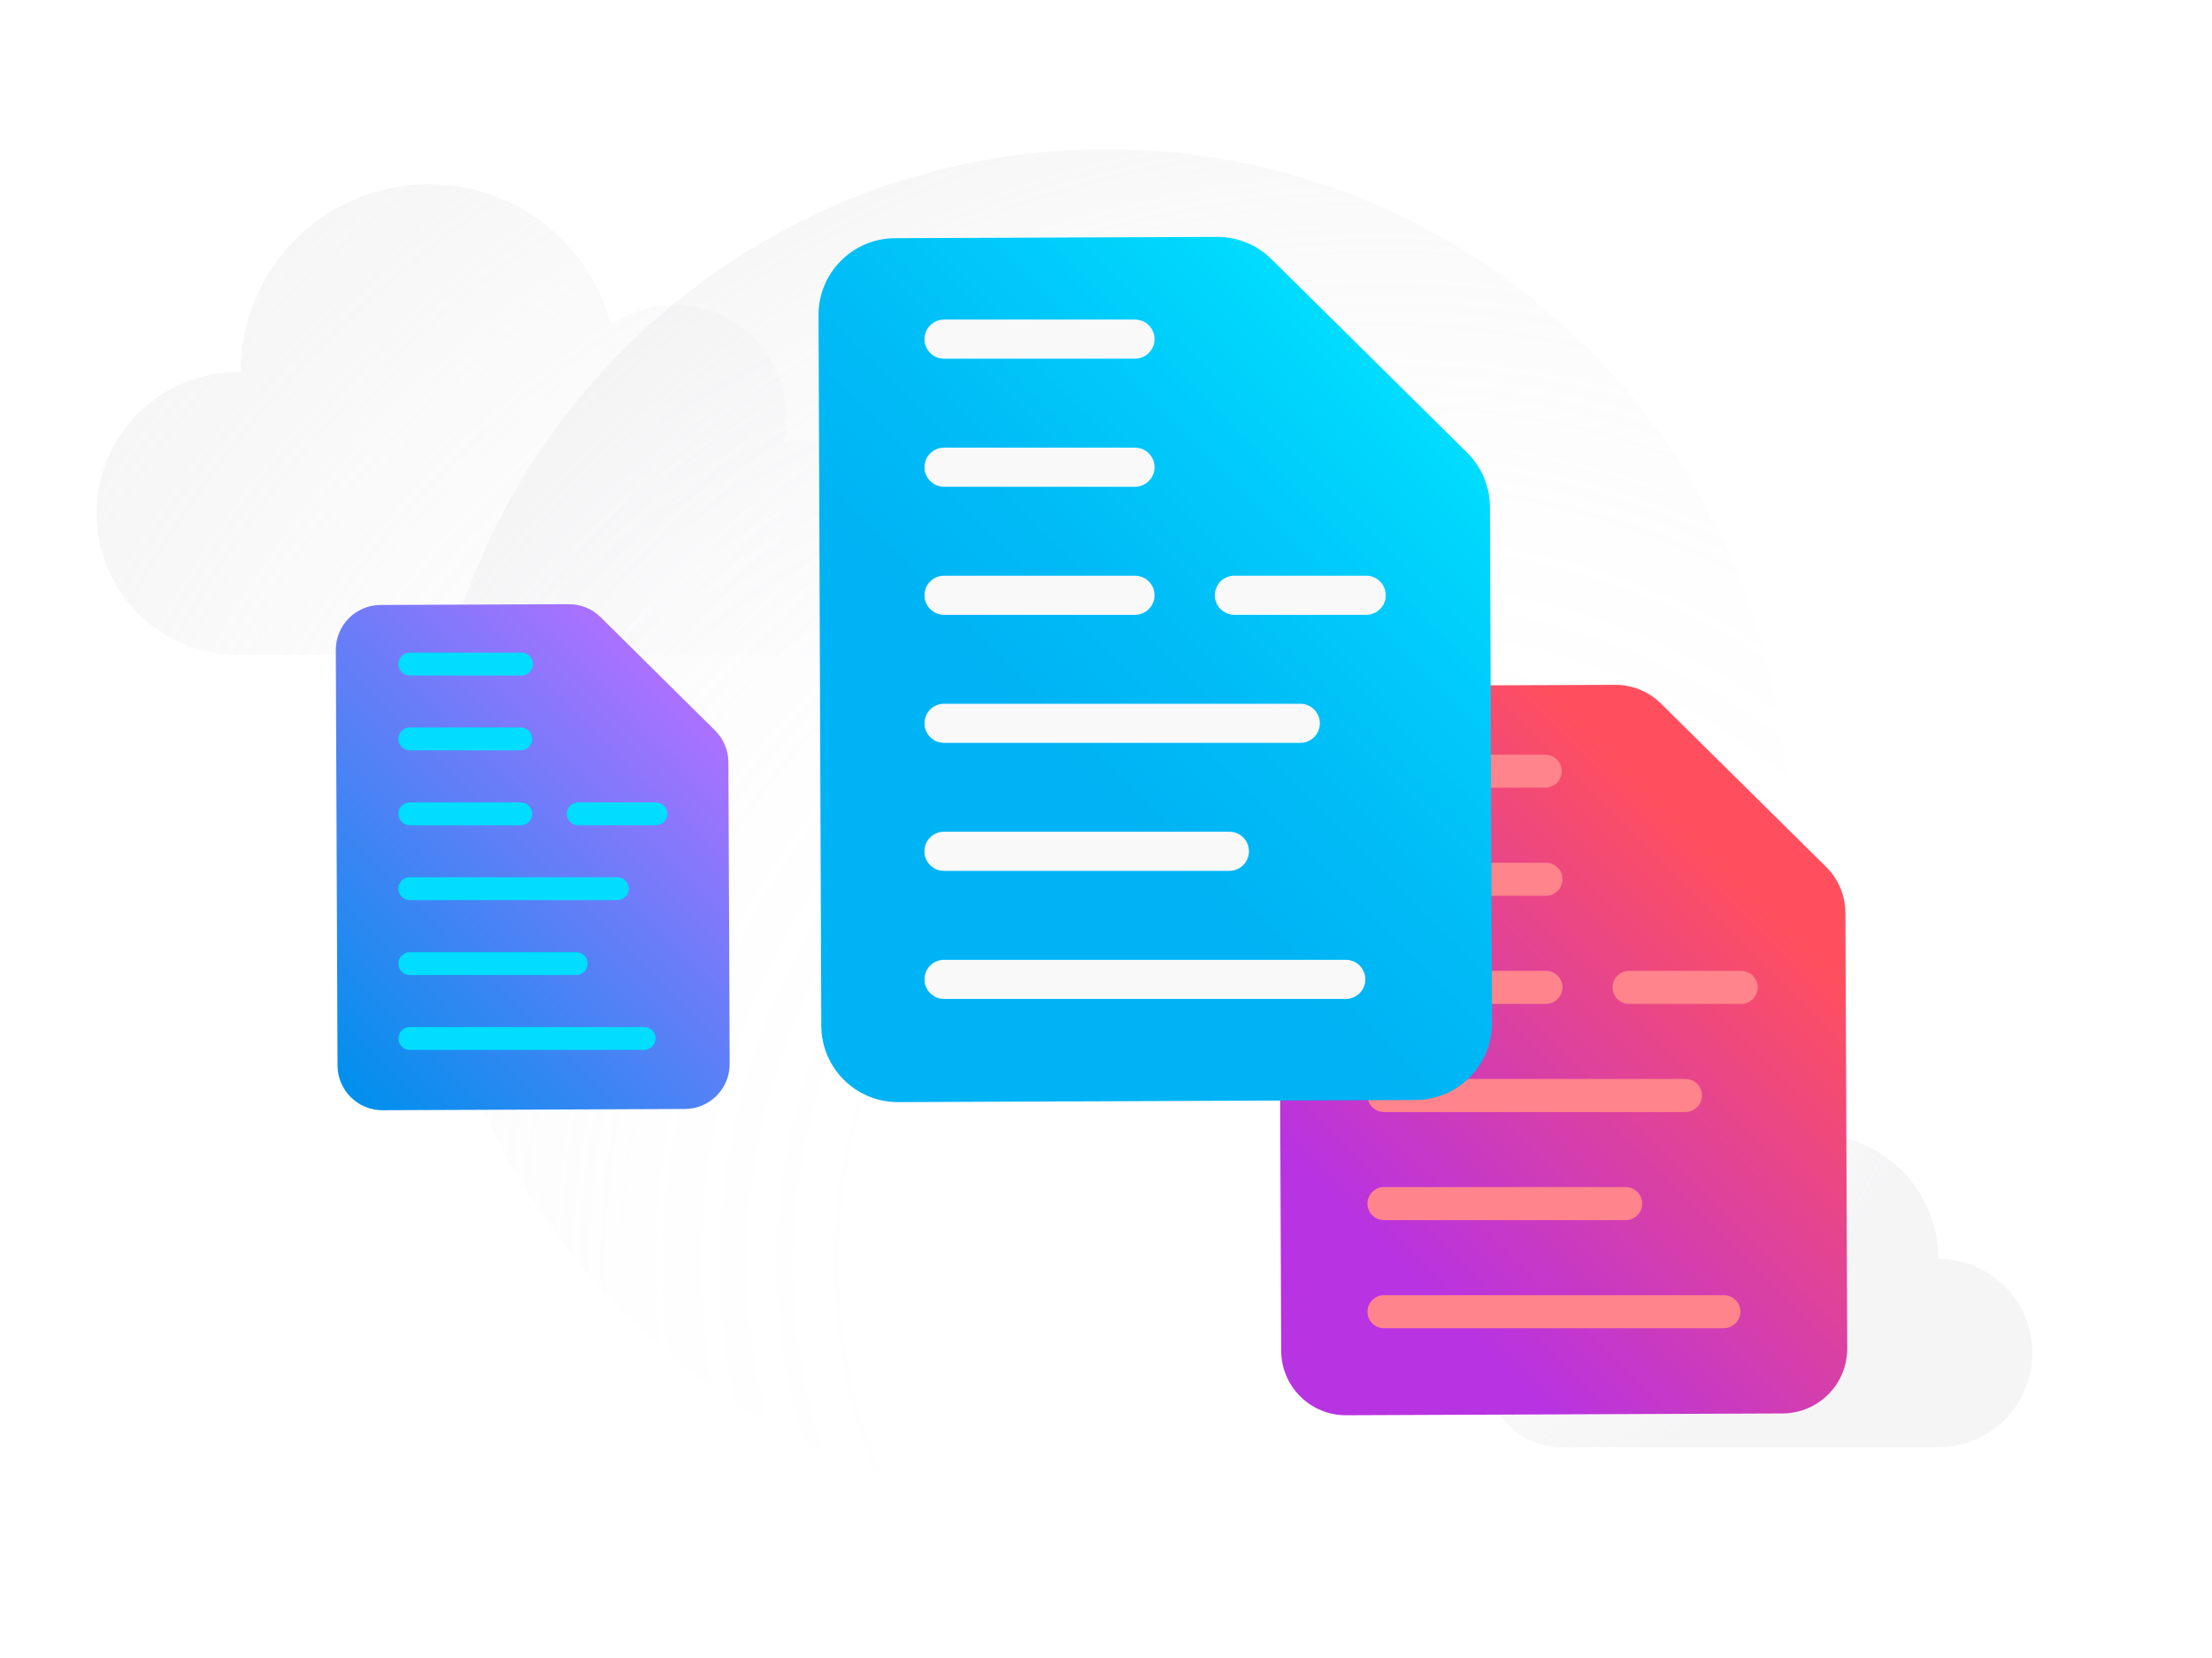
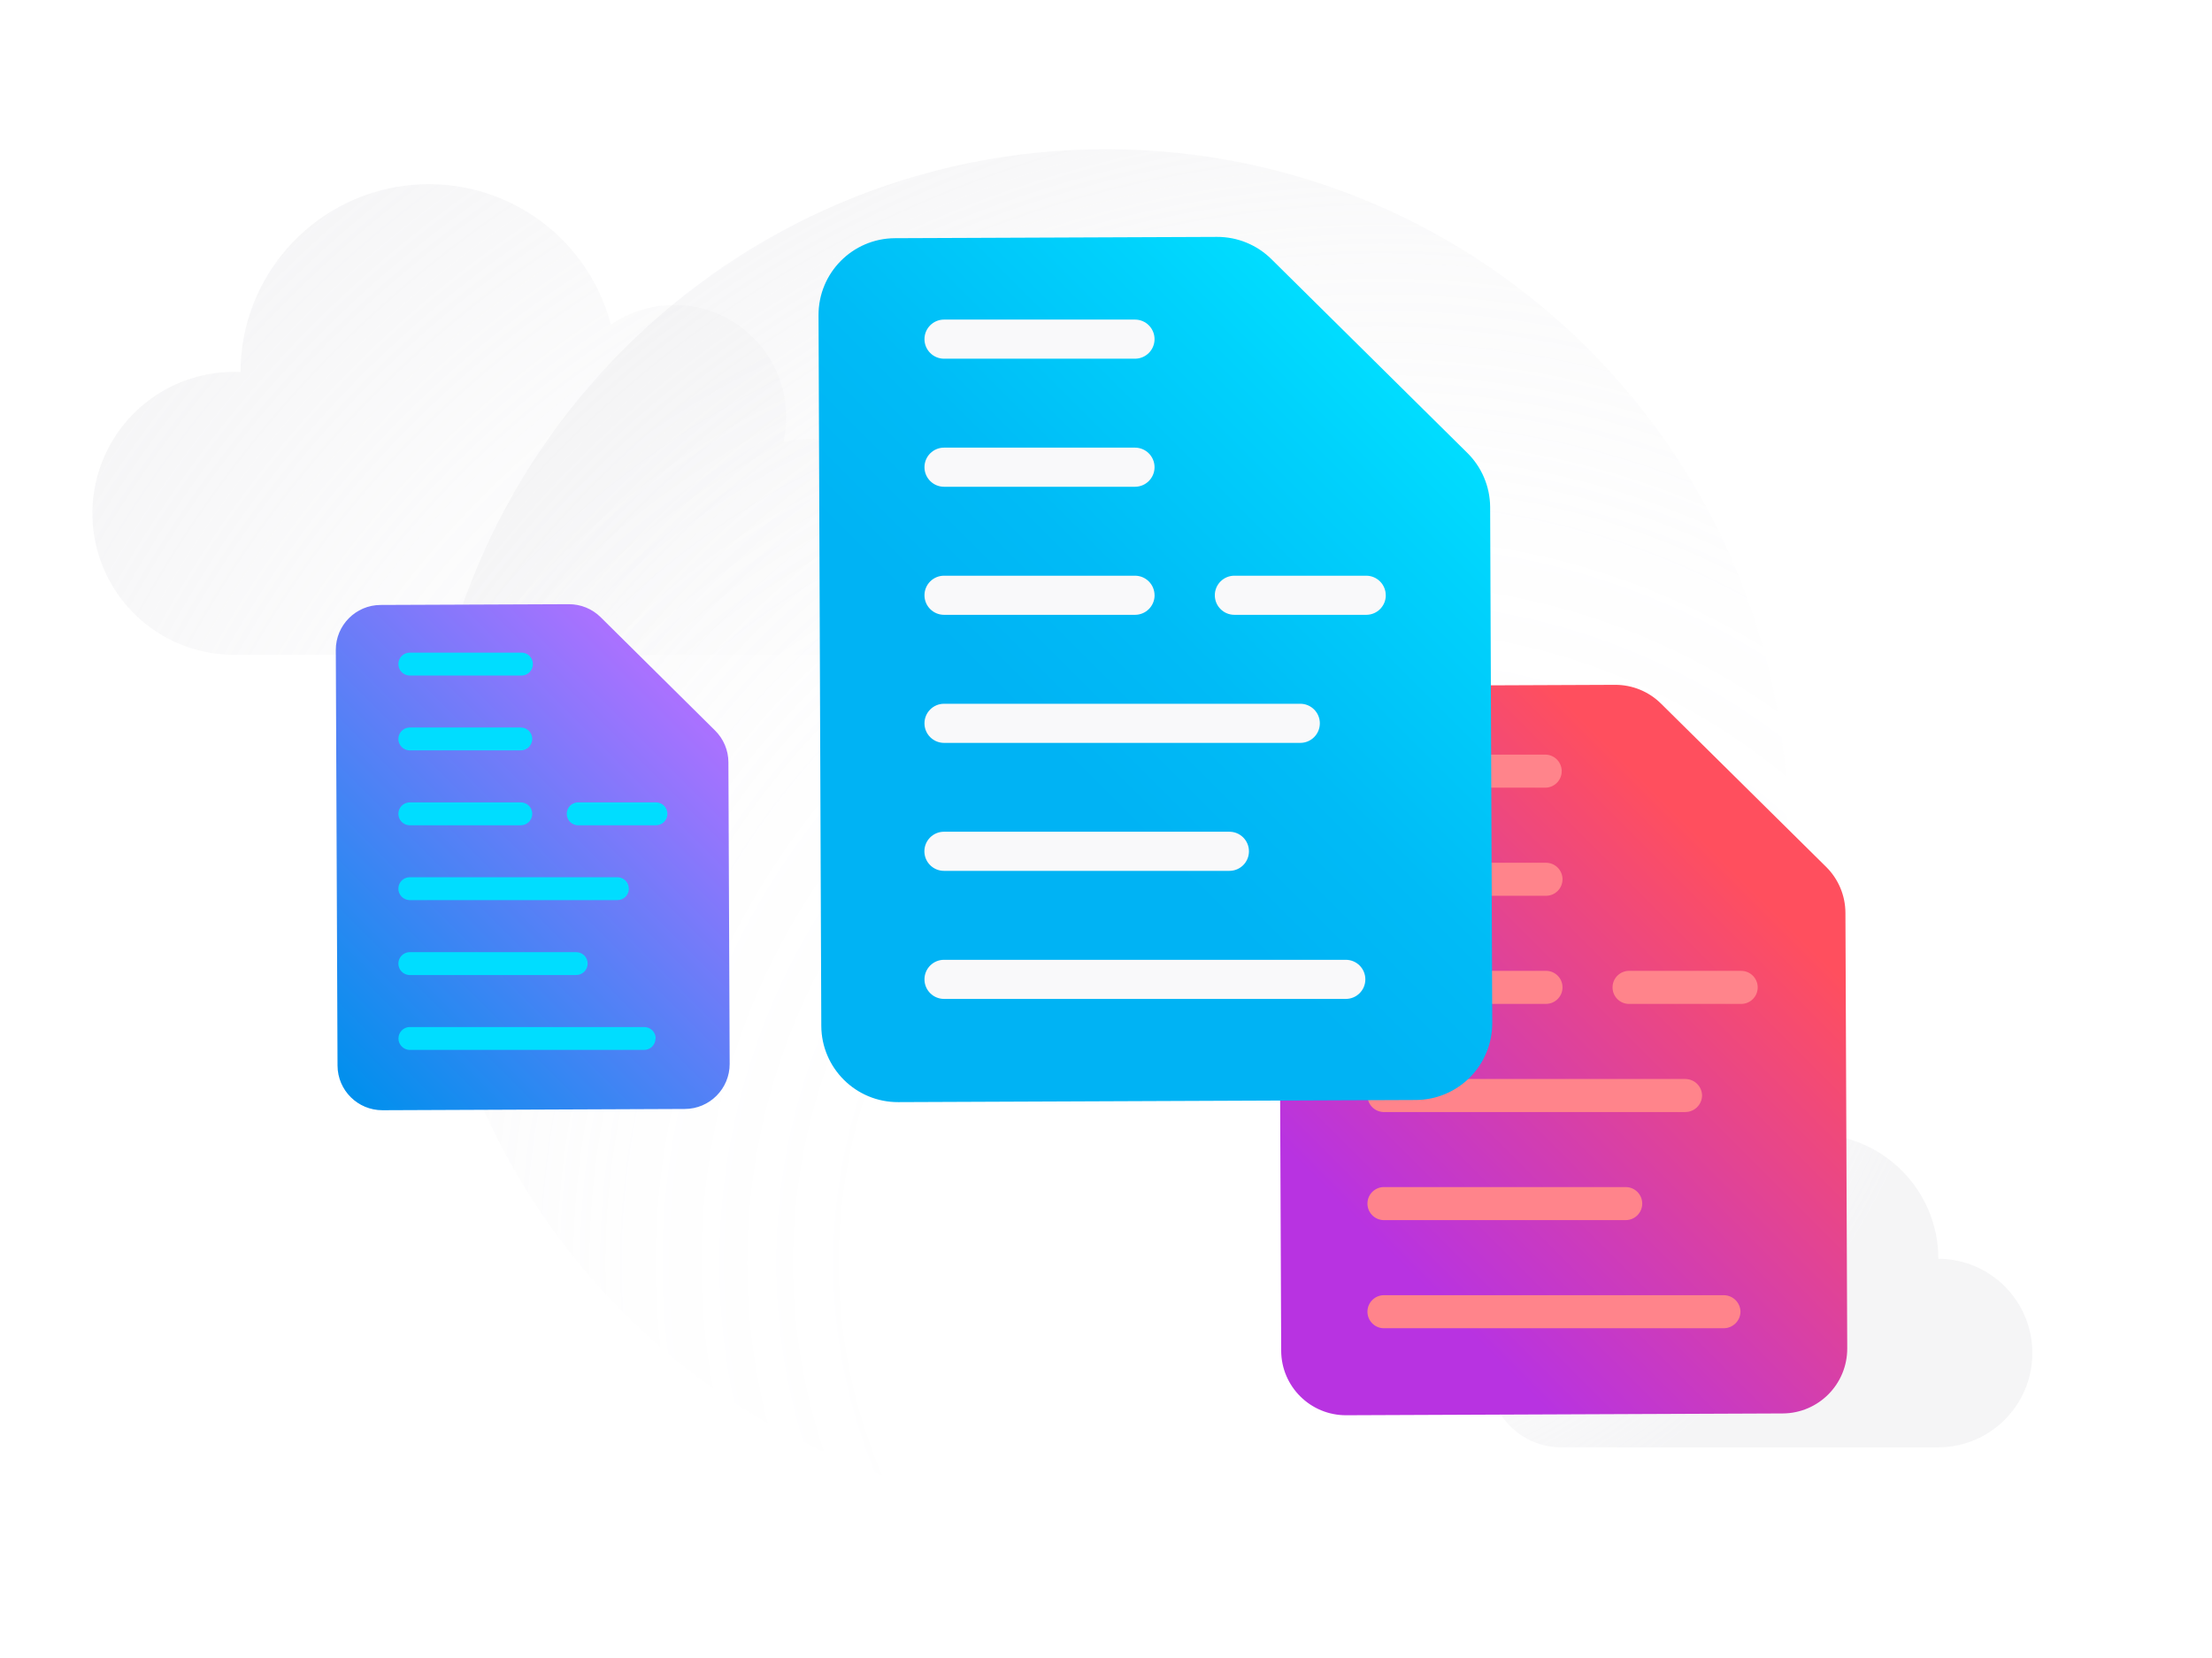
<svg xmlns="http://www.w3.org/2000/svg" id="Layer_1" data-name="Layer 1" width="526.97" height="394.83" viewBox="0 0 526.97 394.83">
  <defs>
-     <linearGradient id="linear-gradient" x1="841.67" y1="665.2" x2="1715" y2="-208.13" gradientUnits="userSpaceOnUse">
-       <stop offset="0.59" stop-color="#592acb" />
-       <stop offset="1" stop-color="#952bb9" />
-     </linearGradient>
-     <radialGradient id="radial-gradient" cx="293.42" cy="204.09" r="242.29" gradientUnits="userSpaceOnUse">
+     <style>.cls-1{fill:url(#radial-gradient);}.cls-2{fill:url(#radial-gradient-2);}.cls-3{fill:url(#radial-gradient-3);}.cls-4{fill:url(#linear-gradient);}.cls-5{fill:#0df;}.cls-6{fill:url(#linear-gradient-2);}.cls-7{fill:#ff848b;}.cls-8{fill:url(#linear-gradient-3);}.cls-9{fill:#f9f9fa;}</style>
+     <radialGradient id="radial-gradient" cx="293.42" cy="189.91" r="242.29" gradientTransform="matrix(1, 0, 0, -1, 0, 394)" gradientUnits="userSpaceOnUse">
      <stop offset="0.26" stop-color="#cdcdd4" stop-opacity="0" />
      <stop offset="0.4" stop-color="#cdcdd4" stop-opacity="0.02" />
      <stop offset="0.55" stop-color="#cdcdd4" stop-opacity="0.08" />
      <stop offset="0.69" stop-color="#cdcdd4" stop-opacity="0.18" />
      <stop offset="0.72" stop-color="#cdcdd4" stop-opacity="0.2" />
    </radialGradient>
-     <radialGradient id="radial-gradient-2" cx="278.34" cy="281.2" r="355.96" gradientUnits="userSpaceOnUse">
+     <radialGradient id="radial-gradient-2" cx="278.34" cy="112.8" r="355.96" gradientTransform="matrix(1, 0, 0, -1, 0, 394)" gradientUnits="userSpaceOnUse">
      <stop offset="0.27" stop-color="#cdcdd4" stop-opacity="0" />
      <stop offset="0.46" stop-color="#cdcdd4" stop-opacity="0.02" />
      <stop offset="0.66" stop-color="#cdcdd4" stop-opacity="0.08" />
      <stop offset="0.86" stop-color="#cdcdd4" stop-opacity="0.18" />
      <stop offset="0.9" stop-color="#cdcdd4" stop-opacity="0.2" />
    </radialGradient>
-     <radialGradient id="radial-gradient-3" cx="328.9" cy="300.89" r="309.06" gradientUnits="userSpaceOnUse">
+     <radialGradient id="radial-gradient-3" cx="328.9" cy="93.11" r="309.06" gradientTransform="matrix(1, 0, 0, -1, 0, 394)" gradientUnits="userSpaceOnUse">
      <stop offset="0.4" stop-color="#cdcdd4" stop-opacity="0" />
      <stop offset="0.58" stop-color="#cdcdd4" stop-opacity="0.02" />
      <stop offset="0.77" stop-color="#cdcdd4" stop-opacity="0.08" />
      <stop offset="0.96" stop-color="#cdcdd4" stop-opacity="0.18" />
      <stop offset="1" stop-color="#cdcdd4" stop-opacity="0.2" />
    </radialGradient>
-     <linearGradient id="linear-gradient-2" x1="76.59" y1="254.47" x2="163.67" y2="167.38" gradientUnits="userSpaceOnUse">
+     <linearGradient id="linear-gradient" x1="76.63" y1="139.54" x2="163.7" y2="226.61" gradientTransform="matrix(1, 0, 0, -1, 0, 394)" gradientUnits="userSpaceOnUse">
      <stop offset="0" stop-color="#0090ed" />
      <stop offset="0.68" stop-color="#737bf9" />
      <stop offset="1" stop-color="#ab71ff" />
    </linearGradient>
-     <linearGradient id="linear-gradient-3" x1="299.76" y1="322.69" x2="425.48" y2="196.96" gradientUnits="userSpaceOnUse">
+     <linearGradient id="linear-gradient-2" x1="299.76" y1="71.31" x2="425.47" y2="197.04" gradientTransform="matrix(1, 0, 0, -1, 0, 394)" gradientUnits="userSpaceOnUse">
      <stop offset="0.22" stop-color="#b833e1" />
      <stop offset="0.91" stop-color="#ff4f5e" />
    </linearGradient>
-     <linearGradient id="linear-gradient-4" x1="189.18" y1="245.42" x2="338.12" y2="96.48" gradientUnits="userSpaceOnUse">
+     <linearGradient id="linear-gradient-3" x1="189.2" y1="148.57" x2="338.15" y2="297.52" gradientTransform="matrix(1, 0, 0, -1, 0, 394)" gradientUnits="userSpaceOnUse">
      <stop offset="0.43" stop-color="#00b3f4" />
      <stop offset="0.61" stop-color="#00bbf6" />
      <stop offset="0.89" stop-color="#00d2fc" />
      <stop offset="1" stop-color="#0df" />
    </linearGradient>
-     <clipPath id="clip-path">
-       <rect x="658.33" y="-24.8" width="1240" height="506.67" style="fill:url(#linear-gradient)" />
-     </clipPath>
-     <linearGradient id="linear-gradient-6" x1="2424.6" y1="-559.21" x2="581.71" y2="819.51" gradientUnits="userSpaceOnUse">
-       <stop offset="0.2" stop-color="#b833e1" />
-       <stop offset="0.75" stop-color="#592acb" />
-     </linearGradient>
  </defs>
-   <path d="M484.17,322.38a22.45,22.45,0,0,1-22.36,22.45h-89.9a17.16,17.16,0,0,1,0-34.32A17,17,0,0,1,376,311a17.69,17.69,0,0,1,27.24-18.58,29.75,29.75,0,0,1,58.54,7.48A22.45,22.45,0,0,1,484.17,322.38Z" style="fill:url(#radial-gradient)" />
-   <path d="M192.8,104.59a25.7,25.7,0,0,0-6.18.75,26.69,26.69,0,0,0-41.09-28A44.85,44.85,0,0,0,57.3,88.64a33.7,33.7,0,1,0,0,67.39H192.8a25.72,25.72,0,0,0,0-51.44Z" style="fill:url(#radial-gradient-2)" />
-   <circle cx="263.52" cy="198" r="162.45" style="fill:url(#radial-gradient-3)" />
-   <path d="M163.13,264.21l-72,.3a10.69,10.69,0,0,1-10.72-10.64l-.41-99a10.71,10.71,0,0,1,10.66-10.74l44.86-.18a10.73,10.73,0,0,1,7.57,3.09l27.26,27a10.67,10.67,0,0,1,3.18,7.57l.3,71.88A10.71,10.71,0,0,1,163.13,264.21Z" style="fill:url(#linear-gradient-2)" />
+   <path class="cls-1" d="M484.17,322.38a22.46,22.46,0,0,1-22.36,22.45h-89.9A17.16,17.16,0,1,1,376,311a17.69,17.69,0,0,1,27.24-18.58,29.75,29.75,0,0,1,58.54,7.48A22.44,22.44,0,0,1,484.17,322.38Z" />
+   <path class="cls-2" d="M192.8,104.59a25.75,25.75,0,0,0-6.18.75,26.69,26.69,0,0,0-41.09-28A44.85,44.85,0,0,0,57.3,88.64,33.7,33.7,0,1,0,56.14,156H192.8a25.72,25.72,0,0,0,0-51.44Z" />
+   <circle class="cls-3" cx="263.52" cy="198" r="162.45" />
+   <path class="cls-4" d="M163.13,264.21l-72,.3a10.68,10.68,0,0,1-10.72-10.64l-.41-99a10.71,10.71,0,0,1,10.66-10.74l44.86-.18a10.73,10.73,0,0,1,7.57,3.09l27.26,27a10.67,10.67,0,0,1,3.18,7.57l.3,71.88a10.72,10.72,0,0,1-10.7,10.72Z" />
  <g id="Layer_4" data-name="Layer 4">
-     <path d="M124.07,160.94H97.47a2.73,2.73,0,0,1,0-5.45h26.6a2.73,2.73,0,1,1,0,5.45Zm2.73,15.11a2.72,2.72,0,0,0-2.73-2.72H97.47a2.73,2.73,0,0,0,0,5.45h26.6A2.73,2.73,0,0,0,126.8,176.05Zm0,17.84a2.72,2.72,0,0,0-2.73-2.72H97.47a2.73,2.73,0,0,0,0,5.45h26.6A2.73,2.73,0,0,0,126.8,193.89Zm23,17.84A2.72,2.72,0,0,0,147.1,209H97.47a2.73,2.73,0,0,0,0,5.45H147.1A2.72,2.72,0,0,0,149.82,211.73ZM159,193.89a2.72,2.72,0,0,0-2.72-2.72H137.92a2.73,2.73,0,1,0,0,5.45h18.36A2.72,2.72,0,0,0,159,193.89ZM140,229.57a2.72,2.72,0,0,0-2.73-2.72H97.47a2.73,2.73,0,0,0,0,5.45h39.75A2.73,2.73,0,0,0,140,229.57Zm16.21,17.84a2.72,2.72,0,0,0-2.72-2.72h-56a2.73,2.73,0,0,0,0,5.45h56A2.72,2.72,0,0,0,156.16,247.41Z" style="fill:#0df" />
+     <path class="cls-5" d="M124.07,160.94H97.47a2.73,2.73,0,0,1,0-5.45h26.6a2.73,2.73,0,0,1,.33,5.45Zm2.73,15.11a2.72,2.72,0,0,0-2.72-2.72H97.47a2.73,2.73,0,0,0,0,5.45h26.6A2.73,2.73,0,0,0,126.8,176.05Zm0,17.84a2.72,2.72,0,0,0-2.72-2.72H97.47a2.73,2.73,0,0,0,0,5.45h26.6A2.73,2.73,0,0,0,126.8,193.89Zm23,17.84a2.71,2.71,0,0,0-2.7-2.73H97.47a2.73,2.73,0,0,0,0,5.45H147.1a2.72,2.72,0,0,0,2.72-2.72h0Zm9.2-17.84a2.72,2.72,0,0,0-2.72-2.72H137.92a2.73,2.73,0,1,0-.33,5.45h18.69A2.72,2.72,0,0,0,159,193.9Zm-19,35.68a2.72,2.72,0,0,0-2.72-2.72H97.47a2.73,2.73,0,0,0,0,5.45h39.75a2.73,2.73,0,0,0,2.78-2.68Zm16.21,17.84a2.72,2.72,0,0,0-2.72-2.72h-56a2.73,2.73,0,0,0,0,5.45h56a2.71,2.71,0,0,0,2.67-2.73Z" />
  </g>
-   <path d="M424.7,336.75l-104,.43a15.42,15.42,0,0,1-15.48-15.35l-.59-142.9A15.44,15.44,0,0,1,320,163.43l64.77-.27a15.44,15.44,0,0,1,10.92,4.46l39.37,38.93a15.45,15.45,0,0,1,4.58,10.92l.43,103.77A15.45,15.45,0,0,1,424.7,336.75Z" style="fill:url(#linear-gradient-3)" />
-   <g id="Layer_4-2" data-name="Layer 4">
-     <path d="M368.31,187.66h-38.4a3.94,3.94,0,1,1,0-7.87h38.4a3.94,3.94,0,0,1,0,7.87Zm3.93,21.82a3.93,3.93,0,0,0-3.93-3.93h-38.4a3.94,3.94,0,1,0,0,7.87h38.4A3.93,3.93,0,0,0,372.24,209.48Zm0,25.76a3.93,3.93,0,0,0-3.93-3.94h-38.4a3.94,3.94,0,1,0,0,7.87h38.4A3.93,3.93,0,0,0,372.24,235.24ZM405.49,261a3.94,3.94,0,0,0-3.94-3.93H329.91a3.94,3.94,0,1,0,0,7.87h71.64A4,4,0,0,0,405.49,261Zm13.25-25.75a3.93,3.93,0,0,0-3.94-3.94H388.3a3.94,3.94,0,1,0,0,7.87h26.5A3.93,3.93,0,0,0,418.74,235.24Zm-27.51,51.51a3.93,3.93,0,0,0-3.94-3.94H329.91a3.94,3.94,0,1,0,0,7.87h57.38A3.93,3.93,0,0,0,391.23,286.75Zm23.41,25.75a3.94,3.94,0,0,0-3.94-3.93H329.91a3.94,3.94,0,1,0,0,7.87H410.7A4,4,0,0,0,414.64,312.5Z" style="fill:#ff848b" />
+   <path class="cls-6" d="M424.7,336.75l-104,.43a15.43,15.43,0,0,1-15.48-15.35l-.59-142.9A15.45,15.45,0,0,1,320,163.43l64.77-.27a15.44,15.44,0,0,1,10.92,4.46l39.37,38.93a15.46,15.46,0,0,1,4.58,10.92l.43,103.77A15.44,15.44,0,0,1,424.7,336.75Z" />
+   <g id="Layer_4-2" data-name="Layer 4-2">
+     <path class="cls-7" d="M368.31,187.66h-38.4a3.94,3.94,0,0,1-.4-7.87h38.8a3.94,3.94,0,0,1,0,7.87Zm3.93,21.82a3.93,3.93,0,0,0-3.93-3.93h-38.4a3.94,3.94,0,0,0-.4,7.87,2.67,2.67,0,0,0,.4,0h38.4a3.93,3.93,0,0,0,3.93-3.93Zm0,25.76a3.93,3.93,0,0,0-3.92-3.94H329.91a3.94,3.94,0,0,0-.4,7.87,2.67,2.67,0,0,0,.4,0h38.4A3.93,3.93,0,0,0,372.24,235.24ZM405.49,261a4,4,0,0,0-3.94-3.93H329.91a3.94,3.94,0,0,0-.4,7.87h72A4,4,0,0,0,405.49,261Zm13.25-25.75a3.93,3.93,0,0,0-3.92-3.94H388.3a3.94,3.94,0,0,0-.4,7.87h26.9a3.93,3.93,0,0,0,3.94-3.92v0Zm-27.51,51.51a3.93,3.93,0,0,0-3.92-3.94h-57.4a3.94,3.94,0,0,0-.4,7.87h57.78a3.93,3.93,0,0,0,3.94-3.92v0Zm23.41,25.75a4,4,0,0,0-3.94-3.93H329.91a3.94,3.94,0,0,0-.4,7.87H410.7a4,4,0,0,0,3.94-3.95Z" />
  </g>
-   <path d="M337.19,262.07l-123.2.51a18.25,18.25,0,0,1-18.33-18.18L195,75.12a18.29,18.29,0,0,1,18.22-18.37l76.72-.31a18.31,18.31,0,0,1,12.94,5.28l46.63,46.12a18.29,18.29,0,0,1,5.44,12.93l.5,122.93A18.28,18.28,0,0,1,337.19,262.07Z" style="fill:url(#linear-gradient-4)" />
-   <g id="Layer_4-3" data-name="Layer 4">
-     <path d="M270.39,85.46H224.9a4.66,4.66,0,1,1,0-9.32h45.49a4.66,4.66,0,1,1,0,9.32Zm4.66,25.85a4.66,4.66,0,0,0-4.66-4.66H224.9a4.66,4.66,0,1,0,0,9.32h45.49A4.66,4.66,0,0,0,275.05,111.31Zm0,30.51a4.66,4.66,0,0,0-4.66-4.66H224.9a4.66,4.66,0,1,0,0,9.32h45.49A4.66,4.66,0,0,0,275.05,141.82Zm39.38,30.51a4.66,4.66,0,0,0-4.66-4.66H224.9a4.66,4.66,0,0,0,0,9.32h84.87A4.66,4.66,0,0,0,314.43,172.33Zm15.7-30.51a4.66,4.66,0,0,0-4.66-4.66h-31.4a4.66,4.66,0,1,0,0,9.32h31.4A4.65,4.65,0,0,0,330.13,141.82Zm-32.59,61a4.66,4.66,0,0,0-4.66-4.66h-68a4.66,4.66,0,0,0,0,9.32h68A4.66,4.66,0,0,0,297.54,202.84Zm27.73,30.51a4.66,4.66,0,0,0-4.66-4.66H224.9a4.66,4.66,0,0,0,0,9.32h95.71A4.66,4.66,0,0,0,325.27,233.35Z" style="fill:#f9f9fa" />
-   </g>
-   <rect x="658.33" y="-24.8" width="1240" height="506.67" style="fill:url(#linear-gradient)" />
-   <g style="clip-path:url(#clip-path)">
-     <path d="M2177.3-489.93a170.94,170.94,0,0,0-226.23-85.25,170.93,170.93,0,0,0-85.24,226.23c127.79,282.33,2.06,616-280.27,743.78s-616,2.07-743.79-280.27a170.95,170.95,0,1,0-311.47,141c205.52,454.08,742.17,656.29,1196.24,450.77S2382.83-35.86,2177.3-489.93Z" style="fill:url(#linear-gradient-6)" />
+   <path class="cls-8" d="M337.19,262.07l-123.2.51a18.25,18.25,0,0,1-18.33-18.17h0L195,75.12a18.29,18.29,0,0,1,18.21-18.37h0l76.72-.31a18.33,18.33,0,0,1,12.94,5.28l46.63,46.12A18.29,18.29,0,0,1,355,120.77l.5,122.93a18.27,18.27,0,0,1-18.19,18.37Z" />
+   <g id="Layer_4-3" data-name="Layer 4-3">
+     <path class="cls-9" d="M270.39,85.46H224.9a4.66,4.66,0,1,1,0-9.32h45.49a4.66,4.66,0,1,1,0,9.32Zm4.66,25.85a4.66,4.66,0,0,0-4.66-4.66H224.9a4.66,4.66,0,1,0,0,9.32h45.49a4.66,4.66,0,0,0,4.66-4.66Zm0,30.51a4.66,4.66,0,0,0-4.66-4.66H224.9a4.66,4.66,0,1,0,0,9.32h45.5a4.66,4.66,0,0,0,4.66-4.66Zm39.38,30.51a4.66,4.66,0,0,0-4.66-4.66H224.9a4.66,4.66,0,0,0,0,9.32h84.87a4.66,4.66,0,0,0,4.66-4.66Zm15.7-30.51a4.66,4.66,0,0,0-4.66-4.66h-31.4a4.66,4.66,0,1,0,0,9.32h31.41a4.65,4.65,0,0,0,4.66-4.64v0Zm-32.59,61a4.66,4.66,0,0,0-4.66-4.66h-68a4.66,4.66,0,0,0,0,9.32h68a4.65,4.65,0,0,0,4.66-4.64Zm27.73,30.51a4.66,4.66,0,0,0-4.66-4.66H224.9a4.66,4.66,0,1,0,0,9.32h95.71a4.65,4.65,0,0,0,4.66-4.64Z" />
  </g>
</svg>
